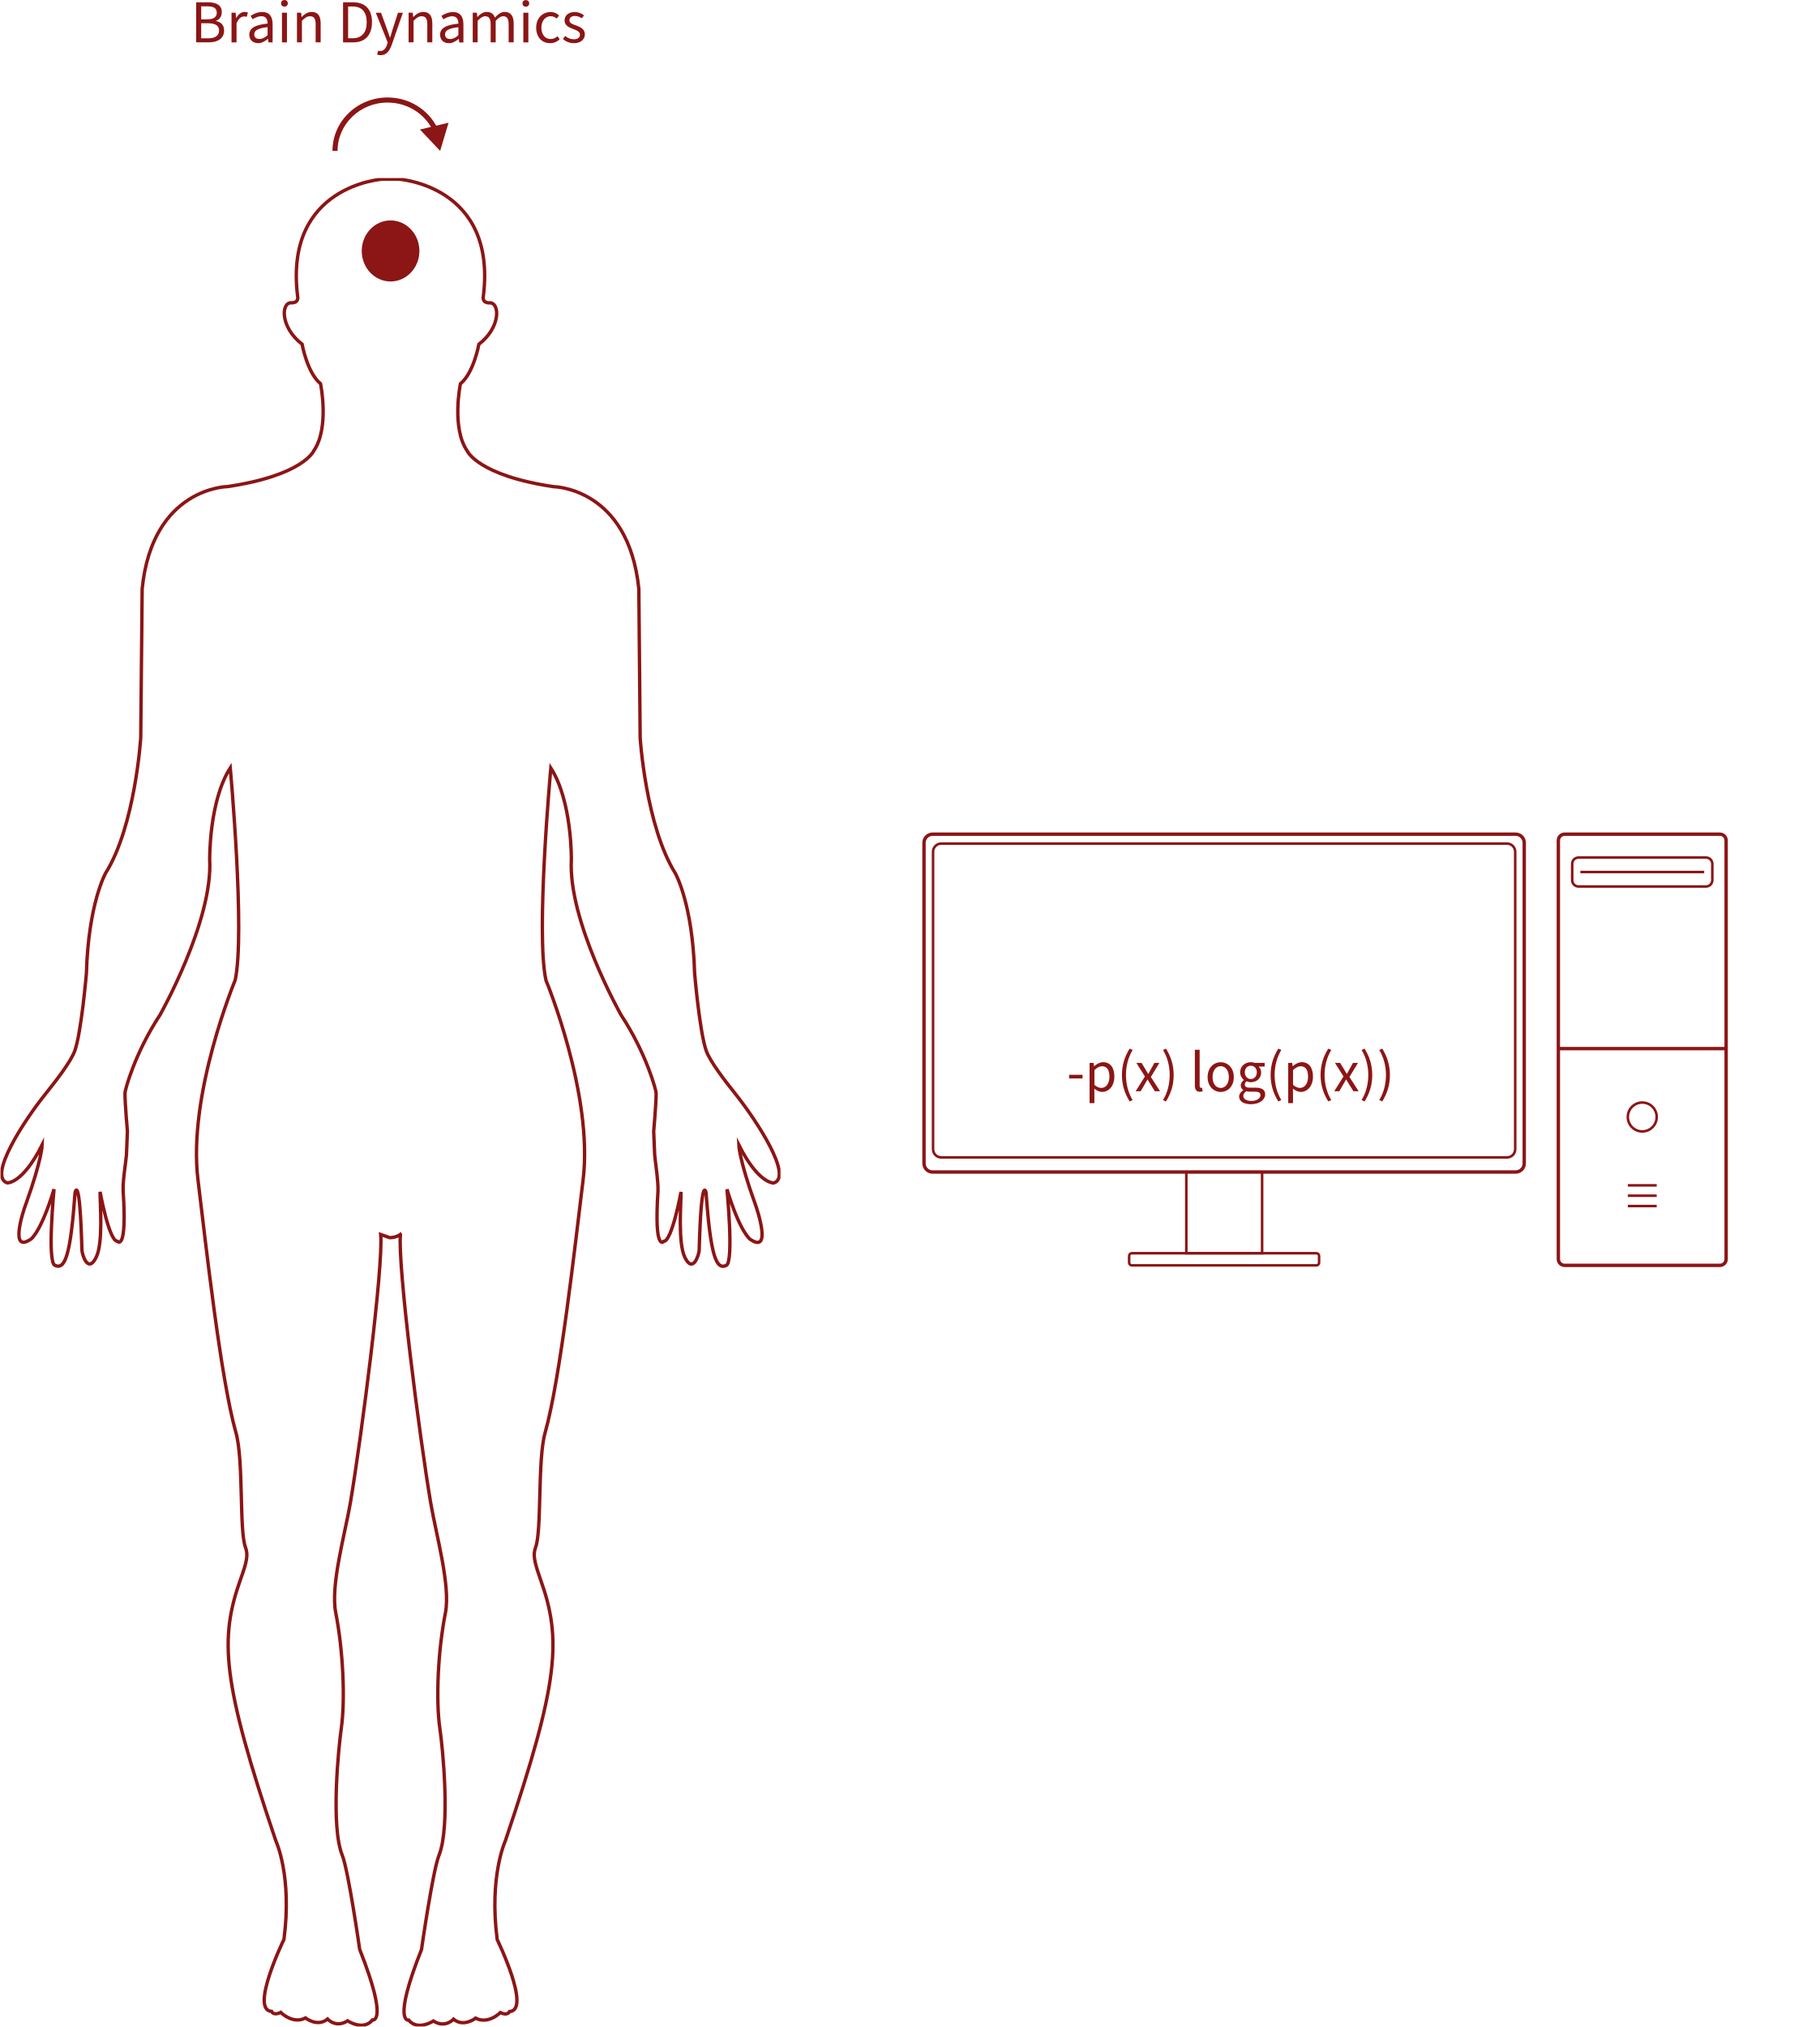
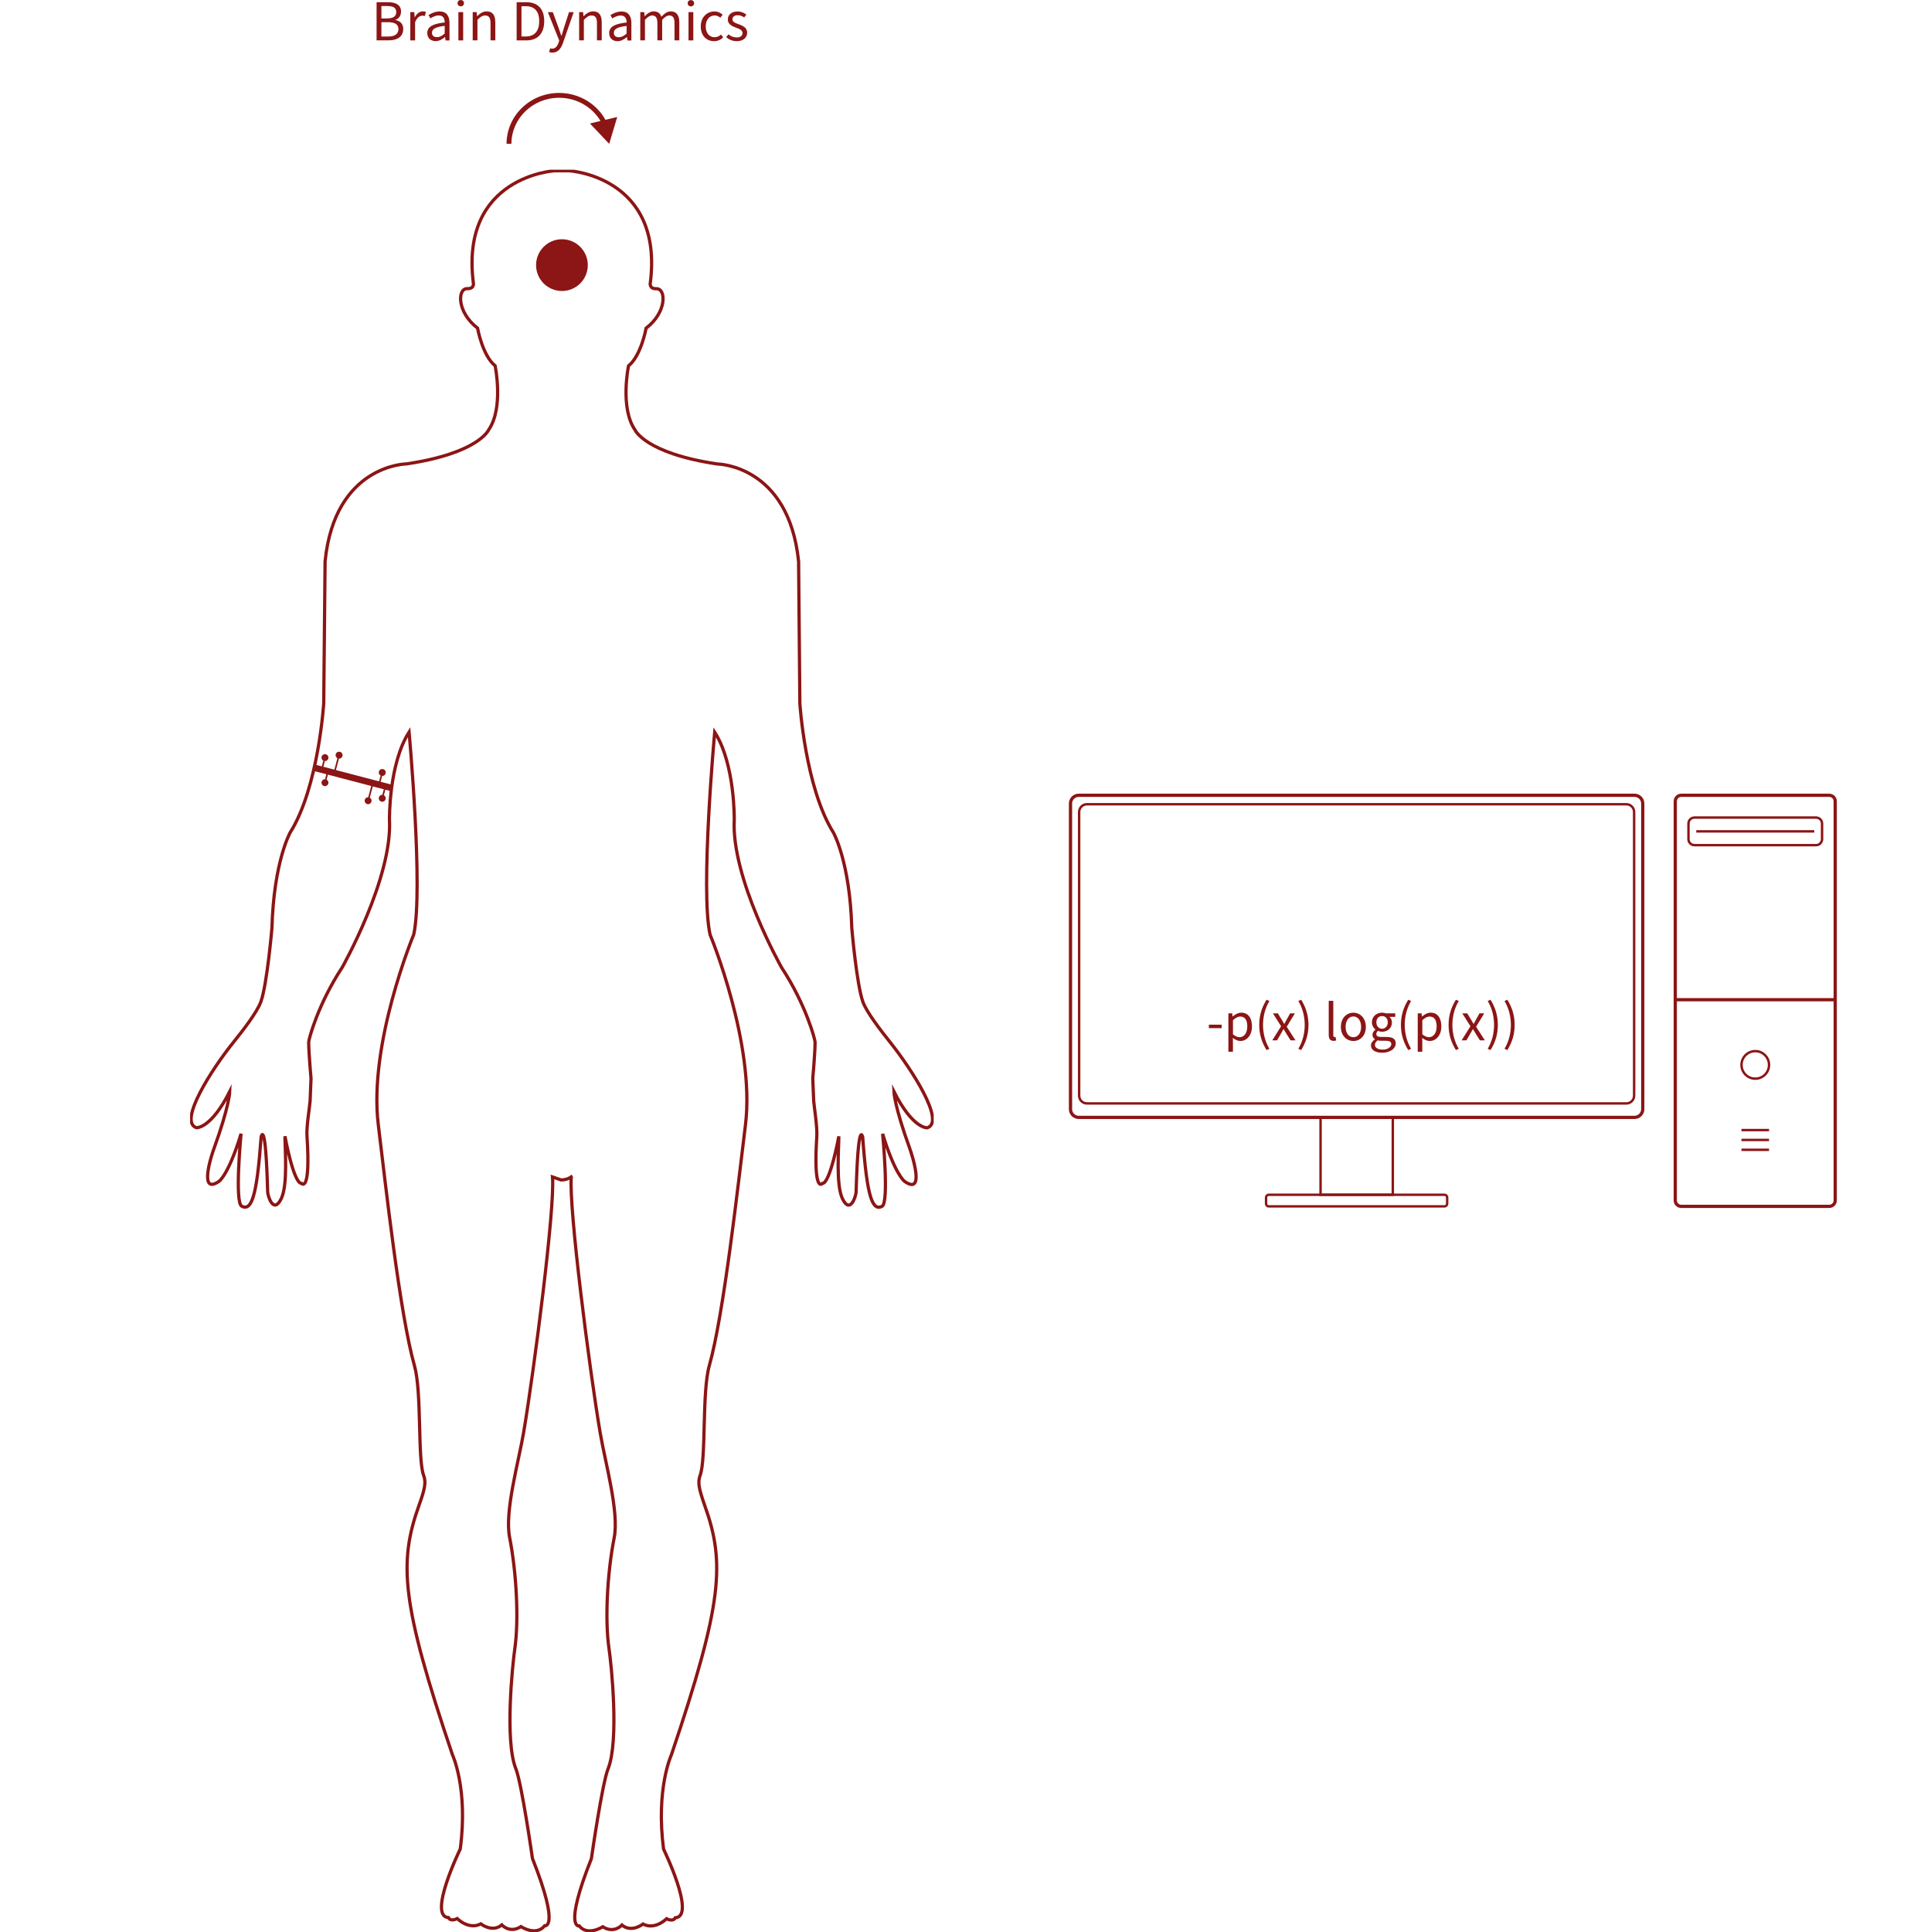
- <svg xmlns="http://www.w3.org/2000/svg" id="Ebene_1" data-name="Ebene 1" viewBox="0 0 536.46 597.64">
+ <svg xmlns="http://www.w3.org/2000/svg" id="Ebene_1" data-name="Ebene 1" viewBox="0 0 595.09 597.49">
  <defs>
    <style>
      .cls-1 {
        clip-path: url(#clippath);
      }

-       .cls-2, .cls-3, .cls-4 {
+       .cls-2, .cls-3, .cls-4, .cls-5, .cls-6 {
        fill: none;
      }

-       .cls-2, .cls-5 {
+       .cls-2, .cls-7 {
        stroke-width: 0px;
      }

      .cls-3 {
+         stroke-width: 2px;
+       }
+ 
+       .cls-3, .cls-4, .cls-5, .cls-6 {
+         stroke: #8c1515;
+       }
+ 
+       .cls-4 {
+         stroke-width: .5px;
+       }
+ 
+       .cls-5 {
        stroke-width: .75px;
      }

-       .cls-3, .cls-4 {
-         stroke: #8c1515;
+       .cls-5, .cls-6 {
        stroke-miterlimit: 10;
      }

-       .cls-5 {
+       .cls-7 {
        fill: #8c1515;
      }
    </style>
    <clipPath id="clippath">
-       <rect class="cls-2" x=".15" y="52.49" width="230" height="545" />
+       <rect class="cls-2" x="58.79" y="52.49" width="230" height="545" />
    </clipPath>
  </defs>
  <g class="cls-1">
-     <path class="cls-4" d="m118.07,364.03c-.8,9.44,5.62,59.43,8.93,79.04,1.57,9.29,5.9,24.41,4.35,32.45-2.22,11.2-2.86,25.69-1.64,34.12.77,5.12,3.2,28.75-.27,37.4-1.82,4.53-5.15,27.76-5.15,27.76-8.68,21.88-3.78,20.81-3.78,20.81,2.68,3.29,7.29.26,7.29.26,3.51,2.23,5.93-.53,5.93-.53,3.01,2.49,6.52-.31,6.52-.31,3.78,1.96,7.29-1.65,7.29-1.65,2.17,1.09,2.71-.29,2.71-.29,6.51-.41-3.64-21.24-3.64-21.24-2.43-18.7,2.41-29.11,2.41-29.11,15.87-46.98,16.67-59.44,10.33-77.14-1.78-5.11-2.24-7.13-1.42-9.36,1.9-5.12.52-25.72,2.83-33.9,4.47-15.77,8.88-55.78,11.18-74.44,3.09-25.14-10.94-58.86-10.94-58.86-3.07-13.72,1.43-62.6,1.43-62.6,6.29,9.78,6.05,27.03,6.05,27.03-1,18.09,14.64,45.75,14.64,45.75,7.52,11.43,10.36,22.27,10.36,23.08,0,3.29-.72,11.26-.72,11.26l.29,6.94c.13,1.77,1.12,7.85.97,10.8-1.17,18.11,1.7,14.7,1.7,14.7,2.43,0,5.1-14.57,5.1-14.57,0,3.76-.92,15,1.11,19.25,2.43,5.06,4.21-.87,4.24-2.05.64-23.05,2.03-17.01,2.03-17.01,1.35,18.7,3.01,22.92,5.98,21.46,2.26-1.08.19-22.44.19-22.44,3.86,12.69,6.79,14.71,6.79,14.71,6.37,4.46,2.43-7.87,1.55-10.32-4.71-12.98-4.86-17.48-4.86-17.48,5.89,11.66,10.33,11.23,10.33,11.23,5.74-1.83-5.02-18.34-11.33-26.26-3.22-4.03-7.37-9.43-8.57-12.64-1.96-5.43-3.45-22.88-3.45-22.88-.59-20.6-5.7-29.54-5.7-29.54-8.72-13.94-10.36-39.93-10.36-39.93l-.39-43.89c-3.06-29.94-25.15-30.15-25.15-30.15-22.33-3.32-25.44-10.52-25.44-10.52-4.73-6.8-2.02-19.82-2.02-19.82,3.93-3.18,5.44-11.65,5.44-11.65,6.51-4.99,6.2-12.29,3.19-12.21-2.41.06-1.87-1.93-1.87-1.93,4.07-32.87-25.15-34.55-25.15-34.55h-4.46s-29.23,1.68-25.16,34.53c0,0,.55,2-1.89,1.93-3-.08-3.28,7.22,3.21,12.21,0,0,1.51,8.46,5.44,11.65,0,0,2.71,13.03-2.02,19.82,0,0-3.09,7.21-25.44,10.52,0,0-22.13.22-25.14,30.15l-.42,43.89s-1.61,25.99-10.36,39.93c0,0-5.08,8.95-5.66,29.54,0,0-1.49,17.45-3.44,22.88-1.19,3.19-5.34,8.59-8.59,12.63-6.36,7.89-17.06,24.38-11.33,26.26,0,0,4.46.43,10.33-11.23,0,0-.12,4.46-4.82,17.48-.93,2.41-4.86,14.74,1.51,10.32,0,0,2.95-2.02,6.79-14.71,0,0-2.06,21.36.23,22.44,2.99,1.46,4.63-2.76,5.98-21.46,0,0,1.38-6.04,2.02,17.01.03,1.19,1.78,7.12,4.22,2.05,2.06-4.24,1.13-15.47,1.13-19.25,0,0,2.64,14.57,5.1,14.57,0,0,2.9,3.41,1.71-14.7-.19-2.96.85-9.03.97-10.8l.28-6.94s-.72-7.95-.72-11.26c0-.82,2.85-11.65,10.36-23.08,0,0,15.63-27.67,14.62-45.75,0,0-.22-17.25,6.07-27.03,0,0,4.46,48.87,1.44,62.6,0,0-14.05,33.71-10.96,58.86,2.28,18.72,6.69,58.67,11.17,74.44,2.34,8.17.95,28.75,2.83,33.9.85,2.23.4,4.29-1.42,9.35-6.31,17.7-5.51,30.17,10.36,77.14,0,0,4.89,10.41,2.41,29.11,0,0-10.13,20.82-3.65,21.23,0,0,.5,1.38,2.71.29,0,0,3.51,3.61,7.3,1.65,0,0,3.51,2.8,6.51.31,0,0,2.41,2.76,5.91.53,0,0,4.6,3.1,7.34-.26,0,0,4.86,1.08-3.79-20.81,0,0-3.31-23.2-5.14-27.76-3.48-8.64-1.02-32.32-.28-37.4,1.2-8.48.55-22.94-1.64-34.12-1.6-8.01,2.73-23.15,4.33-32.45,3.29-19.58,9.74-69.58,8.93-79.04l2.67.93c1.91,0,3.11-.93,3.11-.93h0Z" />
+     <path class="cls-6" d="m176.7,364.03c-.8,9.44,5.62,59.43,8.93,79.04,1.57,9.29,5.9,24.41,4.35,32.45-2.22,11.2-2.86,25.69-1.64,34.12.77,5.12,3.2,28.75-.27,37.4-1.82,4.53-5.15,27.76-5.15,27.76-8.68,21.88-3.78,20.81-3.78,20.81,2.68,3.29,7.29.26,7.29.26,3.51,2.23,5.93-.53,5.93-.53,3.01,2.49,6.52-.31,6.52-.31,3.78,1.96,7.29-1.65,7.29-1.65,2.17,1.09,2.71-.29,2.71-.29,6.51-.41-3.64-21.24-3.64-21.24-2.43-18.7,2.41-29.11,2.41-29.11,15.87-46.98,16.67-59.44,10.33-77.14-1.78-5.11-2.24-7.13-1.42-9.36,1.9-5.12.52-25.72,2.83-33.9,4.47-15.77,8.88-55.78,11.18-74.44,3.09-25.14-10.94-58.86-10.94-58.86-3.07-13.72,1.43-62.6,1.43-62.6,6.29,9.78,6.05,27.03,6.05,27.03-1,18.09,14.64,45.75,14.64,45.75,7.52,11.43,10.36,22.27,10.36,23.08,0,3.29-.72,11.26-.72,11.26l.29,6.94c.13,1.77,1.12,7.85.97,10.8-1.17,18.11,1.7,14.7,1.7,14.7,2.43,0,5.1-14.57,5.1-14.57,0,3.76-.92,15,1.11,19.25,2.43,5.06,4.21-.87,4.24-2.05.64-23.05,2.03-17.01,2.03-17.01,1.35,18.7,3.01,22.92,5.98,21.46,2.26-1.08.19-22.44.19-22.44,3.86,12.69,6.79,14.71,6.79,14.71,6.37,4.46,2.43-7.87,1.55-10.32-4.71-12.98-4.86-17.48-4.86-17.48,5.89,11.66,10.33,11.23,10.33,11.23,5.74-1.83-5.02-18.34-11.33-26.26-3.22-4.03-7.37-9.43-8.57-12.64-1.96-5.43-3.45-22.88-3.45-22.88-.59-20.6-5.7-29.54-5.7-29.54-8.72-13.94-10.36-39.93-10.36-39.93l-.39-43.89c-3.06-29.94-25.15-30.15-25.15-30.15-22.33-3.32-25.44-10.52-25.44-10.52-4.73-6.8-2.02-19.82-2.02-19.82,3.93-3.18,5.44-11.65,5.44-11.65,6.51-4.99,6.2-12.29,3.19-12.21-2.41.06-1.87-1.93-1.87-1.93,4.07-32.87-25.15-34.55-25.15-34.55h-4.46s-29.23,1.68-25.16,34.53c0,0,.55,2-1.89,1.93-3-.08-3.28,7.22,3.21,12.21,0,0,1.51,8.46,5.44,11.65,0,0,2.71,13.03-2.02,19.82,0,0-3.09,7.21-25.44,10.52,0,0-22.13.22-25.14,30.15l-.42,43.89s-1.61,25.99-10.36,39.93c0,0-5.08,8.95-5.66,29.54,0,0-1.49,17.45-3.44,22.88-1.19,3.19-5.34,8.59-8.59,12.63-6.36,7.89-17.06,24.38-11.33,26.26,0,0,4.46.43,10.33-11.23,0,0-.12,4.46-4.82,17.48-.93,2.41-4.86,14.74,1.51,10.32,0,0,2.95-2.02,6.79-14.71,0,0-2.06,21.36.23,22.44,2.99,1.46,4.63-2.76,5.98-21.46,0,0,1.38-6.04,2.02,17.01.03,1.19,1.78,7.12,4.22,2.05,2.06-4.24,1.13-15.47,1.13-19.25,0,0,2.64,14.57,5.1,14.57,0,0,2.9,3.41,1.71-14.7-.19-2.96.85-9.03.97-10.8l.28-6.94s-.72-7.95-.72-11.26c0-.82,2.85-11.65,10.36-23.08,0,0,15.63-27.67,14.62-45.75,0,0-.22-17.25,6.07-27.03,0,0,4.46,48.87,1.44,62.6,0,0-14.05,33.71-10.96,58.86,2.28,18.72,6.69,58.67,11.17,74.44,2.34,8.17.95,28.75,2.83,33.9.85,2.23.4,4.29-1.42,9.35-6.31,17.7-5.51,30.17,10.36,77.14,0,0,4.89,10.41,2.41,29.11,0,0-10.13,20.82-3.65,21.23,0,0,.5,1.38,2.71.29,0,0,3.51,3.61,7.3,1.65,0,0,3.51,2.8,6.51.31,0,0,2.41,2.76,5.91.53,0,0,4.6,3.1,7.34-.26,0,0,4.86,1.08-3.79-20.81,0,0-3.31-23.2-5.14-27.76-3.48-8.64-1.02-32.32-.28-37.4,1.2-8.48.55-22.94-1.64-34.12-1.6-8.01,2.73-23.15,4.33-32.45,3.29-19.58,9.74-69.58,8.93-79.04l2.67.93c1.91,0,3.11-.93,3.11-.93h0Z" />
  </g>
-   <path class="cls-5" d="m123.67,73.99c0,5-3.83,9-8.5,9s-8.5-4-8.5-9,3.83-9,8.5-9,8.5,4,8.5,9Z" />
-   <path class="cls-5" d="m57.84,12.49V.68h3.51c2.39,0,4.05.81,4.05,2.88,0,1.22-.61,2.21-1.73,2.57v.07c1.48.27,2.41,1.19,2.41,2.77,0,2.36-1.84,3.51-4.48,3.51h-3.76Zm1.49-6.79h1.75c2.02,0,2.84-.74,2.84-1.94,0-1.37-.94-1.89-2.77-1.89h-1.82v3.83Zm0,5.6h2.05c2.03,0,3.22-.74,3.22-2.32,0-1.46-1.15-2.12-3.22-2.12h-2.05v4.45Zm8.94,1.19V3.74h1.22l.13,1.58h.05c.58-1.1,1.48-1.8,2.48-1.8.38,0,.65.05.94.18l-.32,1.26c-.27-.07-.45-.11-.81-.11-.74,0-1.62.54-2.21,2.02v5.62h-1.48Zm7.82.22c-1.46,0-2.57-.9-2.57-2.48,0-1.96,1.66-2.88,5.4-3.29-.02-1.1-.4-2.16-1.82-2.16-1.01,0-1.93.47-2.61.9l-.58-1.01c.81-.54,2.03-1.13,3.44-1.13,2.12,0,3.04,1.42,3.04,3.6v5.36h-1.22l-.13-1.04h-.05c-.86.7-1.8,1.26-2.9,1.26Zm.41-1.22c.85,0,1.57-.38,2.41-1.13v-2.36c-2.95.34-3.94,1.01-3.94,2.14,0,.97.68,1.35,1.53,1.35Zm6.64,1.01V3.74h1.48v8.75h-1.48Zm.74-10.55c-.58,0-.99-.38-.99-.97s.41-.97.99-.97.99.4.99.97-.41.97-.99.97Zm3.69,10.55V3.74h1.22l.13,1.26h.05c.83-.83,1.73-1.48,2.93-1.48,1.84,0,2.66,1.19,2.66,3.42v5.54h-1.48v-5.35c0-1.64-.5-2.34-1.66-2.34-.9,0-1.51.47-2.39,1.35v6.34h-1.48Zm13.59,0V.68h2.95c3.64,0,5.58,2.11,5.58,5.85s-1.94,5.96-5.51,5.96h-3.02Zm1.49-1.22h1.35c2.75,0,4.14-1.75,4.14-4.73s-1.39-4.63-4.14-4.63h-1.35v9.36Zm9.58,4.99c-.4,0-.74-.07-1.03-.18l.32-1.15c.22.07.43.11.63.11.99,0,1.62-.79,1.98-1.87l.2-.65-3.51-8.77h1.53l1.78,4.84c.27.76.58,1.66.85,2.47h.07c.25-.79.5-1.69.74-2.47l1.57-4.84h1.44l-3.29,9.47c-.61,1.73-1.51,3.04-3.28,3.04Zm8.26-3.76V3.74h1.22l.13,1.26h.05c.83-.83,1.73-1.48,2.93-1.48,1.84,0,2.66,1.19,2.66,3.42v5.54h-1.48v-5.35c0-1.64-.5-2.34-1.66-2.34-.9,0-1.51.47-2.39,1.35v6.34h-1.48Zm11.86.22c-1.46,0-2.57-.9-2.57-2.48,0-1.96,1.66-2.88,5.4-3.29-.02-1.1-.4-2.16-1.82-2.16-1.01,0-1.93.47-2.61.9l-.58-1.01c.81-.54,2.03-1.13,3.44-1.13,2.12,0,3.04,1.42,3.04,3.6v5.36h-1.22l-.13-1.04h-.05c-.86.7-1.8,1.26-2.9,1.26Zm.41-1.22c.85,0,1.57-.38,2.41-1.13v-2.36c-2.95.34-3.94,1.01-3.94,2.14,0,.97.68,1.35,1.53,1.35Zm6.64,1.01V3.74h1.22l.13,1.26h.05c.76-.83,1.67-1.48,2.72-1.48,1.33,0,2.05.63,2.41,1.67.92-.99,1.82-1.67,2.88-1.67,1.8,0,2.66,1.19,2.66,3.42v5.54h-1.48v-5.35c0-1.64-.52-2.34-1.62-2.34-.68,0-1.39.45-2.2,1.35v6.34h-1.48v-5.35c0-1.64-.52-2.34-1.64-2.34-.65,0-1.39.45-2.2,1.35v6.34h-1.48Zm14.92,0V3.74h1.48v8.75h-1.48Zm.74-10.55c-.58,0-.99-.38-.99-.97s.41-.97.99-.97.99.4.99.97-.41.97-.99.97Zm7.17,10.76c-2.34,0-4.12-1.67-4.12-4.57s1.96-4.61,4.21-4.61c1.15,0,1.96.43,2.56,1.03l-.74.9c-.45-.41-1.01-.7-1.76-.7-1.57,0-2.74,1.37-2.74,3.38s1.1,3.35,2.72,3.35c.79,0,1.51-.34,2.03-.83l.65.9c-.72.7-1.69,1.15-2.81,1.15Zm7.02,0c-1.28,0-2.45-.47-3.26-1.26l.68-.86c.76.63,1.55.97,2.63.97,1.15,0,1.73-.61,1.73-1.37,0-.9-.99-1.28-1.98-1.64-1.31-.47-2.57-1.1-2.57-2.54s1.12-2.48,3.02-2.48c1.08,0,2.03.41,2.72.99l-.68.85c-.61-.43-1.24-.68-2.03-.68-1.1,0-1.6.59-1.6,1.26,0,.79.77,1.12,1.85,1.49,1.37.49,2.7,1.08,2.7,2.66,0,1.42-1.13,2.61-3.2,2.61Z" />
-   <path class="cls-5" d="m129.79,44.49l2.48-8.3-8.43,2,5.95,6.3Zm-30.25,0c0-7.85,6.58-14.25,14.75-14.25v-1.5c-8.95,0-16.25,7.03-16.25,15.75h1.5Zm14.75-14.25c5.84,0,10.88,3.28,13.27,8.02l1.34-.68c-2.64-5.24-8.2-8.84-14.61-8.84v1.5Z" />
+   <path class="cls-7" d="m116.48,12.49V.68h3.51c2.39,0,4.05.81,4.05,2.88,0,1.22-.61,2.21-1.73,2.57v.07c1.48.27,2.41,1.19,2.41,2.77,0,2.36-1.84,3.51-4.48,3.51h-3.76Zm1.49-6.79h1.75c2.02,0,2.84-.74,2.84-1.94,0-1.37-.94-1.89-2.77-1.89h-1.82v3.83Zm0,5.6h2.05c2.03,0,3.22-.74,3.22-2.32,0-1.46-1.15-2.12-3.22-2.12h-2.05v4.45Zm8.94,1.19V3.74h1.22l.13,1.58h.05c.58-1.1,1.48-1.8,2.48-1.8.38,0,.65.05.94.18l-.32,1.26c-.27-.07-.45-.11-.81-.11-.74,0-1.62.54-2.21,2.02v5.62h-1.48Zm7.82.22c-1.46,0-2.57-.9-2.57-2.48,0-1.96,1.66-2.88,5.4-3.29-.02-1.1-.4-2.16-1.82-2.16-1.01,0-1.93.47-2.61.9l-.58-1.01c.81-.54,2.03-1.13,3.44-1.13,2.12,0,3.04,1.42,3.04,3.6v5.36h-1.22l-.13-1.04h-.05c-.86.7-1.8,1.26-2.9,1.26Zm.41-1.22c.85,0,1.57-.38,2.41-1.13v-2.36c-2.95.34-3.94,1.01-3.94,2.14,0,.97.68,1.35,1.53,1.35Zm6.64,1.01V3.74h1.48v8.75h-1.48Zm.74-10.55c-.58,0-.99-.38-.99-.97s.41-.97.99-.97.99.4.99.97-.41.97-.99.97Zm3.69,10.55V3.74h1.22l.13,1.26h.05c.83-.83,1.73-1.48,2.93-1.48,1.84,0,2.66,1.19,2.66,3.42v5.54h-1.48v-5.35c0-1.64-.5-2.34-1.66-2.34-.9,0-1.51.47-2.39,1.35v6.34h-1.48Zm13.59,0V.68h2.95c3.64,0,5.58,2.11,5.58,5.85s-1.94,5.96-5.51,5.96h-3.02Zm1.49-1.22h1.35c2.75,0,4.14-1.75,4.14-4.73s-1.39-4.63-4.14-4.63h-1.35v9.36Zm9.58,4.99c-.4,0-.74-.07-1.03-.18l.32-1.15c.22.07.43.11.63.11.99,0,1.62-.79,1.98-1.87l.2-.65-3.51-8.77h1.53l1.78,4.84c.27.76.58,1.66.85,2.47h.07c.25-.79.5-1.69.74-2.47l1.57-4.84h1.44l-3.29,9.47c-.61,1.73-1.51,3.04-3.28,3.04Zm8.26-3.76V3.74h1.22l.13,1.26h.05c.83-.83,1.73-1.48,2.93-1.48,1.84,0,2.66,1.19,2.66,3.42v5.54h-1.48v-5.35c0-1.64-.5-2.34-1.66-2.34-.9,0-1.51.47-2.39,1.35v6.34h-1.48Zm11.86.22c-1.46,0-2.57-.9-2.57-2.48,0-1.96,1.66-2.88,5.4-3.29-.02-1.1-.4-2.16-1.82-2.16-1.01,0-1.93.47-2.61.9l-.58-1.01c.81-.54,2.03-1.13,3.44-1.13,2.12,0,3.04,1.42,3.04,3.6v5.36h-1.22l-.13-1.04h-.05c-.86.7-1.8,1.26-2.9,1.26Zm.41-1.22c.85,0,1.57-.38,2.41-1.13v-2.36c-2.95.34-3.94,1.01-3.94,2.14,0,.97.68,1.35,1.53,1.35Zm6.64,1.01V3.74h1.22l.13,1.26h.05c.76-.83,1.67-1.48,2.72-1.48,1.33,0,2.05.63,2.41,1.67.92-.99,1.82-1.67,2.88-1.67,1.8,0,2.66,1.19,2.66,3.42v5.54h-1.48v-5.35c0-1.64-.52-2.34-1.62-2.34-.68,0-1.39.45-2.2,1.35v6.34h-1.48v-5.35c0-1.64-.52-2.34-1.64-2.34-.65,0-1.39.45-2.2,1.35v6.34h-1.48Zm14.92,0V3.74h1.48v8.75h-1.48Zm.74-10.55c-.58,0-.99-.38-.99-.97s.41-.97.99-.97.99.4.99.97-.41.97-.99.97Zm7.17,10.76c-2.34,0-4.12-1.67-4.12-4.57s1.96-4.61,4.21-4.61c1.15,0,1.96.43,2.56,1.03l-.74.9c-.45-.41-1.01-.7-1.76-.7-1.57,0-2.74,1.37-2.74,3.38s1.1,3.35,2.72,3.35c.79,0,1.51-.34,2.03-.83l.65.9c-.72.7-1.69,1.15-2.81,1.15Zm7.02,0c-1.28,0-2.45-.47-3.26-1.26l.68-.86c.76.63,1.55.97,2.63.97,1.15,0,1.73-.61,1.73-1.37,0-.9-.99-1.28-1.98-1.64-1.31-.47-2.57-1.1-2.57-2.54s1.12-2.48,3.02-2.48c1.08,0,2.03.41,2.72.99l-.68.85c-.61-.43-1.24-.68-2.03-.68-1.1,0-1.6.59-1.6,1.26,0,.79.77,1.12,1.85,1.49,1.37.49,2.7,1.08,2.7,2.66,0,1.42-1.13,2.61-3.2,2.61Z" />
+   <path class="cls-7" d="m188.43,44.49l2.48-8.3-8.43,2,5.95,6.3Zm-30.25,0c0-7.85,6.58-14.25,14.75-14.25v-1.5c-8.95,0-16.25,7.03-16.25,15.75h1.5Zm14.75-14.25c5.84,0,10.88,3.28,13.27,8.02l1.34-.68c-2.64-5.24-8.2-8.84-14.61-8.84v1.5Z" />
  <g>
-     <path class="cls-5" d="m315.27,316.89h3.95v1.08h-3.95v-1.08Z" />
-     <path class="cls-5" d="m321.31,313.39h1.17l.12.96h.05c.75-.64,1.68-1.17,2.66-1.17,2.14,0,3.29,1.66,3.29,4.26,0,2.83-1.7,4.5-3.6,4.5-.77,0-1.55-.36-2.32-.96l.03,1.46v2.81h-1.41v-11.86Zm5.84,4.05c0-1.84-.62-3.07-2.2-3.07-.7,0-1.41.39-2.23,1.13v4.38c.75.64,1.49.88,2.04.88,1.37,0,2.39-1.25,2.39-3.31Z" />
-     <path class="cls-5" d="m330.84,316.96c0-3.02.84-5.49,2.27-7.79l.88.41c-1.32,2.18-1.97,4.77-1.97,7.38s.65,5.2,1.97,7.38l-.88.41c-1.42-2.3-2.27-4.77-2.27-7.79Z" />
-     <path class="cls-5" d="m337.61,317.37l-2.52-3.98h1.53l1.12,1.84c.26.45.53.93.82,1.39h.07c.24-.46.5-.94.76-1.39l1.01-1.84h1.48l-2.52,4.14,2.71,4.2h-1.53l-1.22-1.94c-.29-.5-.6-1.01-.91-1.49h-.07c-.29.48-.57.98-.84,1.49l-1.13,1.94h-1.48l2.73-4.36Z" />
-     <path class="cls-5" d="m342.95,324.34c1.32-2.18,1.97-4.77,1.97-7.38s-.65-5.2-1.97-7.38l.87-.41c1.42,2.3,2.27,4.77,2.27,7.79s-.84,5.49-2.27,7.79l-.87-.41Z" />
-     <path class="cls-5" d="m352.34,320.02v-10.5h1.41v10.61c0,.45.19.6.41.6.09,0,.15,0,.29-.03l.19,1.06c-.19.09-.46.14-.81.14-1.06,0-1.49-.67-1.49-1.87Z" />
-     <path class="cls-5" d="m356.1,317.58c0-2.8,1.82-4.39,3.86-4.39s3.86,1.6,3.86,4.39-1.82,4.36-3.86,4.36-3.86-1.6-3.86-4.36Zm6.26,0c0-1.92-.96-3.23-2.4-3.23s-2.4,1.3-2.4,3.23.98,3.19,2.4,3.19,2.4-1.29,2.4-3.19Z" />
-     <path class="cls-5" d="m365.39,323.33c0-.7.46-1.37,1.22-1.89v-.07c-.41-.26-.74-.7-.74-1.36,0-.7.48-1.25.91-1.54v-.07c-.55-.45-1.08-1.25-1.08-2.25,0-1.82,1.44-2.97,3.14-2.97.46,0,.88.09,1.18.21h2.9v1.08h-1.73v.07c.39.36.7.91.7,1.66,0,1.77-1.36,2.88-3.05,2.88-.41,0-.87-.1-1.25-.29-.29.26-.53.53-.53.99,0,.53.34.91,1.48.91h1.61c1.94,0,2.92.6,2.92,1.99,0,1.54-1.63,2.88-4.22,2.88-2.04,0-3.45-.81-3.45-2.25Zm6.3-.43c0-.77-.6-1.03-1.68-1.03h-1.44c-.33,0-.72-.03-1.08-.14-.6.43-.86.93-.86,1.41,0,.89.91,1.46,2.42,1.46,1.6,0,2.64-.82,2.64-1.7Zm-1.08-6.74c0-1.22-.79-1.94-1.77-1.94s-1.77.72-1.77,1.94.81,1.99,1.77,1.99,1.77-.77,1.77-1.99Z" />
-     <path class="cls-5" d="m374.68,316.96c0-3.02.84-5.49,2.27-7.79l.88.41c-1.32,2.18-1.97,4.77-1.97,7.38s.65,5.2,1.97,7.38l-.88.41c-1.42-2.3-2.27-4.77-2.27-7.79Z" />
-     <path class="cls-5" d="m379.88,313.39h1.17l.12.96h.05c.75-.64,1.68-1.17,2.66-1.17,2.14,0,3.29,1.66,3.29,4.26,0,2.83-1.7,4.5-3.6,4.5-.77,0-1.55-.36-2.32-.96l.03,1.46v2.81h-1.41v-11.86Zm5.84,4.05c0-1.84-.62-3.07-2.2-3.07-.7,0-1.41.39-2.23,1.13v4.38c.76.64,1.49.88,2.04.88,1.37,0,2.39-1.25,2.39-3.31Z" />
-     <path class="cls-5" d="m389.41,316.96c0-3.02.84-5.49,2.27-7.79l.88.41c-1.32,2.18-1.97,4.77-1.97,7.38s.65,5.2,1.97,7.38l-.88.41c-1.42-2.3-2.27-4.77-2.27-7.79Z" />
-     <path class="cls-5" d="m396.17,317.37l-2.52-3.98h1.53l1.12,1.84c.26.45.53.93.82,1.39h.07c.24-.46.5-.94.76-1.39l1.01-1.84h1.48l-2.52,4.14,2.71,4.2h-1.53l-1.22-1.94c-.29-.5-.6-1.01-.91-1.49h-.07c-.29.48-.57.98-.84,1.49l-1.13,1.94h-1.48l2.73-4.36Z" />
-     <path class="cls-5" d="m401.51,324.34c1.32-2.18,1.97-4.77,1.97-7.38s-.65-5.2-1.97-7.38l.87-.41c1.42,2.3,2.27,4.77,2.27,7.79s-.84,5.49-2.27,7.79l-.87-.41Z" />
-     <path class="cls-5" d="m406.72,324.34c1.32-2.18,1.97-4.77,1.97-7.38s-.65-5.2-1.97-7.38l.87-.41c1.42,2.3,2.27,4.77,2.27,7.79s-.84,5.49-2.27,7.79l-.87-.41Z" />
+     <path class="cls-7" d="m373.91,316.89h3.95v1.08h-3.95v-1.08Z" />
+     <path class="cls-7" d="m379.95,313.39h1.17l.12.96h.05c.75-.64,1.68-1.17,2.66-1.17,2.14,0,3.29,1.66,3.29,4.26,0,2.83-1.7,4.5-3.6,4.5-.77,0-1.55-.36-2.32-.96l.03,1.46v2.81h-1.41v-11.86Zm5.84,4.05c0-1.84-.62-3.07-2.2-3.07-.7,0-1.41.39-2.23,1.13v4.38c.75.64,1.49.88,2.04.88,1.37,0,2.39-1.25,2.39-3.31Z" />
+     <path class="cls-7" d="m389.48,316.96c0-3.02.84-5.49,2.27-7.79l.88.41c-1.32,2.18-1.97,4.77-1.97,7.38s.65,5.2,1.97,7.38l-.88.41c-1.42-2.3-2.27-4.77-2.27-7.79Z" />
+     <path class="cls-7" d="m396.24,317.37l-2.52-3.98h1.53l1.12,1.84c.26.45.53.93.82,1.39h.07c.24-.46.5-.94.76-1.39l1.01-1.84h1.48l-2.52,4.14,2.71,4.2h-1.53l-1.22-1.94c-.29-.5-.6-1.01-.91-1.49h-.07c-.29.48-.57.98-.84,1.49l-1.13,1.94h-1.48l2.73-4.36Z" />
+     <path class="cls-7" d="m401.58,324.34c1.32-2.18,1.97-4.77,1.97-7.38s-.65-5.2-1.97-7.38l.87-.41c1.42,2.3,2.27,4.77,2.27,7.79s-.84,5.49-2.27,7.79l-.87-.41Z" />
+     <path class="cls-7" d="m410.98,320.02v-10.5h1.41v10.61c0,.45.19.6.41.6.09,0,.15,0,.29-.03l.19,1.06c-.19.09-.46.14-.81.14-1.06,0-1.49-.67-1.49-1.87Z" />
+     <path class="cls-7" d="m414.74,317.58c0-2.8,1.82-4.39,3.86-4.39s3.86,1.6,3.86,4.39-1.82,4.36-3.86,4.36-3.86-1.6-3.86-4.36Zm6.26,0c0-1.92-.96-3.23-2.4-3.23s-2.4,1.3-2.4,3.23.98,3.19,2.4,3.19,2.4-1.29,2.4-3.19Z" />
+     <path class="cls-7" d="m424.03,323.33c0-.7.46-1.37,1.22-1.89v-.07c-.41-.26-.74-.7-.74-1.36,0-.7.48-1.25.91-1.54v-.07c-.55-.45-1.08-1.25-1.08-2.25,0-1.82,1.44-2.97,3.14-2.97.46,0,.88.09,1.18.21h2.9v1.08h-1.73v.07c.39.36.7.91.7,1.66,0,1.77-1.36,2.88-3.05,2.88-.41,0-.87-.1-1.25-.29-.29.26-.53.53-.53.99,0,.53.34.91,1.48.91h1.61c1.94,0,2.92.6,2.92,1.99,0,1.54-1.63,2.88-4.22,2.88-2.04,0-3.45-.81-3.45-2.25Zm6.3-.43c0-.77-.6-1.03-1.68-1.03h-1.44c-.33,0-.72-.03-1.08-.14-.6.43-.86.93-.86,1.41,0,.89.91,1.46,2.42,1.46,1.6,0,2.64-.82,2.64-1.7Zm-1.08-6.74c0-1.22-.79-1.94-1.77-1.94s-1.77.72-1.77,1.94.81,1.99,1.77,1.99,1.77-.77,1.77-1.99Z" />
+     <path class="cls-7" d="m433.31,316.96c0-3.02.84-5.49,2.27-7.79l.88.41c-1.32,2.18-1.97,4.77-1.97,7.38s.65,5.2,1.97,7.38l-.88.41c-1.42-2.3-2.27-4.77-2.27-7.79Z" />
+     <path class="cls-7" d="m438.52,313.39h1.17l.12.96h.05c.75-.64,1.68-1.17,2.66-1.17,2.14,0,3.29,1.66,3.29,4.26,0,2.83-1.7,4.5-3.6,4.5-.77,0-1.55-.36-2.32-.96l.03,1.46v2.81h-1.41v-11.86Zm5.84,4.05c0-1.84-.62-3.07-2.2-3.07-.7,0-1.41.39-2.23,1.13v4.38c.76.64,1.49.88,2.04.88,1.37,0,2.39-1.25,2.39-3.31Z" />
+     <path class="cls-7" d="m448.05,316.96c0-3.02.84-5.49,2.27-7.79l.88.41c-1.32,2.18-1.97,4.77-1.97,7.38s.65,5.2,1.97,7.38l-.88.41c-1.42-2.3-2.27-4.77-2.27-7.79Z" />
+     <path class="cls-7" d="m454.81,317.37l-2.52-3.98h1.53l1.12,1.84c.26.45.53.93.82,1.39h.07c.24-.46.5-.94.76-1.39l1.01-1.84h1.48l-2.52,4.14,2.71,4.2h-1.53l-1.22-1.94c-.29-.5-.6-1.01-.91-1.49h-.07c-.29.48-.57.98-.84,1.49l-1.13,1.94h-1.48l2.73-4.36Z" />
+     <path class="cls-7" d="m460.15,324.34c1.32-2.18,1.97-4.77,1.97-7.38s-.65-5.2-1.97-7.38l.87-.41c1.42,2.3,2.27,4.77,2.27,7.79s-.84,5.49-2.27,7.79l-.87-.41Z" />
+     <path class="cls-7" d="m465.35,324.34c1.32-2.18,1.97-4.77,1.97-7.38s-.65-5.2-1.97-7.38l.87-.41c1.42,2.3,2.27,4.77,2.27,7.79s-.84,5.49-2.27,7.79l-.87-.41Z" />
  </g>
  <g>
-     <rect class="cls-4" x="272.47" y="245.95" width="177" height="99.61" rx="2.54" ry="2.54" />
-     <rect class="cls-3" x="275.14" y="248.72" width="171.66" height="92.53" rx="2.41" ry="2.41" />
-     <rect class="cls-3" x="349.82" y="345.55" width="22.35" height="23.95" />
-     <rect class="cls-3" x="332.96" y="369.5" width="56.01" height="3.58" rx=".8" ry=".8" />
+     <rect class="cls-6" x="331.11" y="245.95" width="177" height="99.61" rx="2.54" ry="2.54" />
+     <rect class="cls-5" x="333.78" y="248.72" width="171.66" height="92.53" rx="2.41" ry="2.41" />
+     <rect class="cls-5" x="408.45" y="345.55" width="22.35" height="23.95" />
+     <rect class="cls-5" x="391.6" y="369.5" width="56.01" height="3.58" rx=".8" ry=".8" />
  </g>
  <g>
-     <rect class="cls-4" x="459.53" y="245.95" width="49.47" height="127.13" rx="1.84" ry="1.84" />
-     <line class="cls-4" x1="459.53" y1="309.17" x2="509.01" y2="309.17" />
-     <circle class="cls-3" cx="484.27" cy="329.33" r="4.26" />
-     <line class="cls-3" x1="480.01" y1="349.49" x2="488.53" y2="349.49" />
-     <line class="cls-3" x1="480.01" y1="352.54" x2="488.53" y2="352.54" />
-     <line class="cls-3" x1="480.01" y1="355.59" x2="488.53" y2="355.59" />
-     <rect class="cls-3" x="463.61" y="252.84" width="41.32" height="8.53" rx="1.85" ry="1.85" />
-     <line class="cls-3" x1="466.02" y1="257.11" x2="502.53" y2="257.11" />
+     <rect class="cls-6" x="518.17" y="245.95" width="49.47" height="127.13" rx="1.84" ry="1.84" />
+     <line class="cls-6" x1="518.17" y1="309.17" x2="567.64" y2="309.17" />
+     <circle class="cls-5" cx="542.91" cy="329.33" r="4.26" />
+     <line class="cls-5" x1="538.64" y1="349.49" x2="547.17" y2="349.49" />
+     <line class="cls-5" x1="538.64" y1="352.54" x2="547.17" y2="352.54" />
+     <line class="cls-5" x1="538.64" y1="355.59" x2="547.17" y2="355.59" />
+     <rect class="cls-5" x="522.25" y="252.84" width="41.32" height="8.53" rx="1.85" ry="1.85" />
+     <line class="cls-5" x1="524.66" y1="257.11" x2="561.16" y2="257.11" />
+   </g>
+   <circle class="cls-7" cx="173.81" cy="81.99" r="8" />
+   <g>
+     <line class="cls-3" x1="97.21" y1="237.43" x2="121.14" y2="243.7" />
+     <line class="cls-4" x1="103.45" y1="238.86" x2="104.87" y2="233.59" />
+     <circle class="cls-7" cx="104.88" cy="233.54" r="1.07" />
+     <line class="cls-4" x1="99.43" y1="238.33" x2="100.26" y2="235.26" />
+     <circle class="cls-7" cx="100.51" cy="234.3" r="1.07" />
+     <line class="cls-4" x1="115.29" y1="242.32" x2="113.87" y2="247.59" />
+     <circle class="cls-7" cx="113.86" cy="247.63" r="1.07" />
+     <line class="cls-4" x1="119.31" y1="242.85" x2="118.48" y2="245.92" />
+     <circle class="cls-7" cx="118.23" cy="246.88" r="1.07" />
+     <line class="cls-4" x1="101.59" y1="238.01" x2="100.76" y2="241.09" />
+     <circle class="cls-7" cx="100.51" cy="242.05" r="1.07" />
+     <line class="cls-4" x1="117.15" y1="242.93" x2="117.98" y2="239.86" />
+     <circle class="cls-7" cx="118.23" cy="238.9" r="1.07" />
  </g>
</svg>
